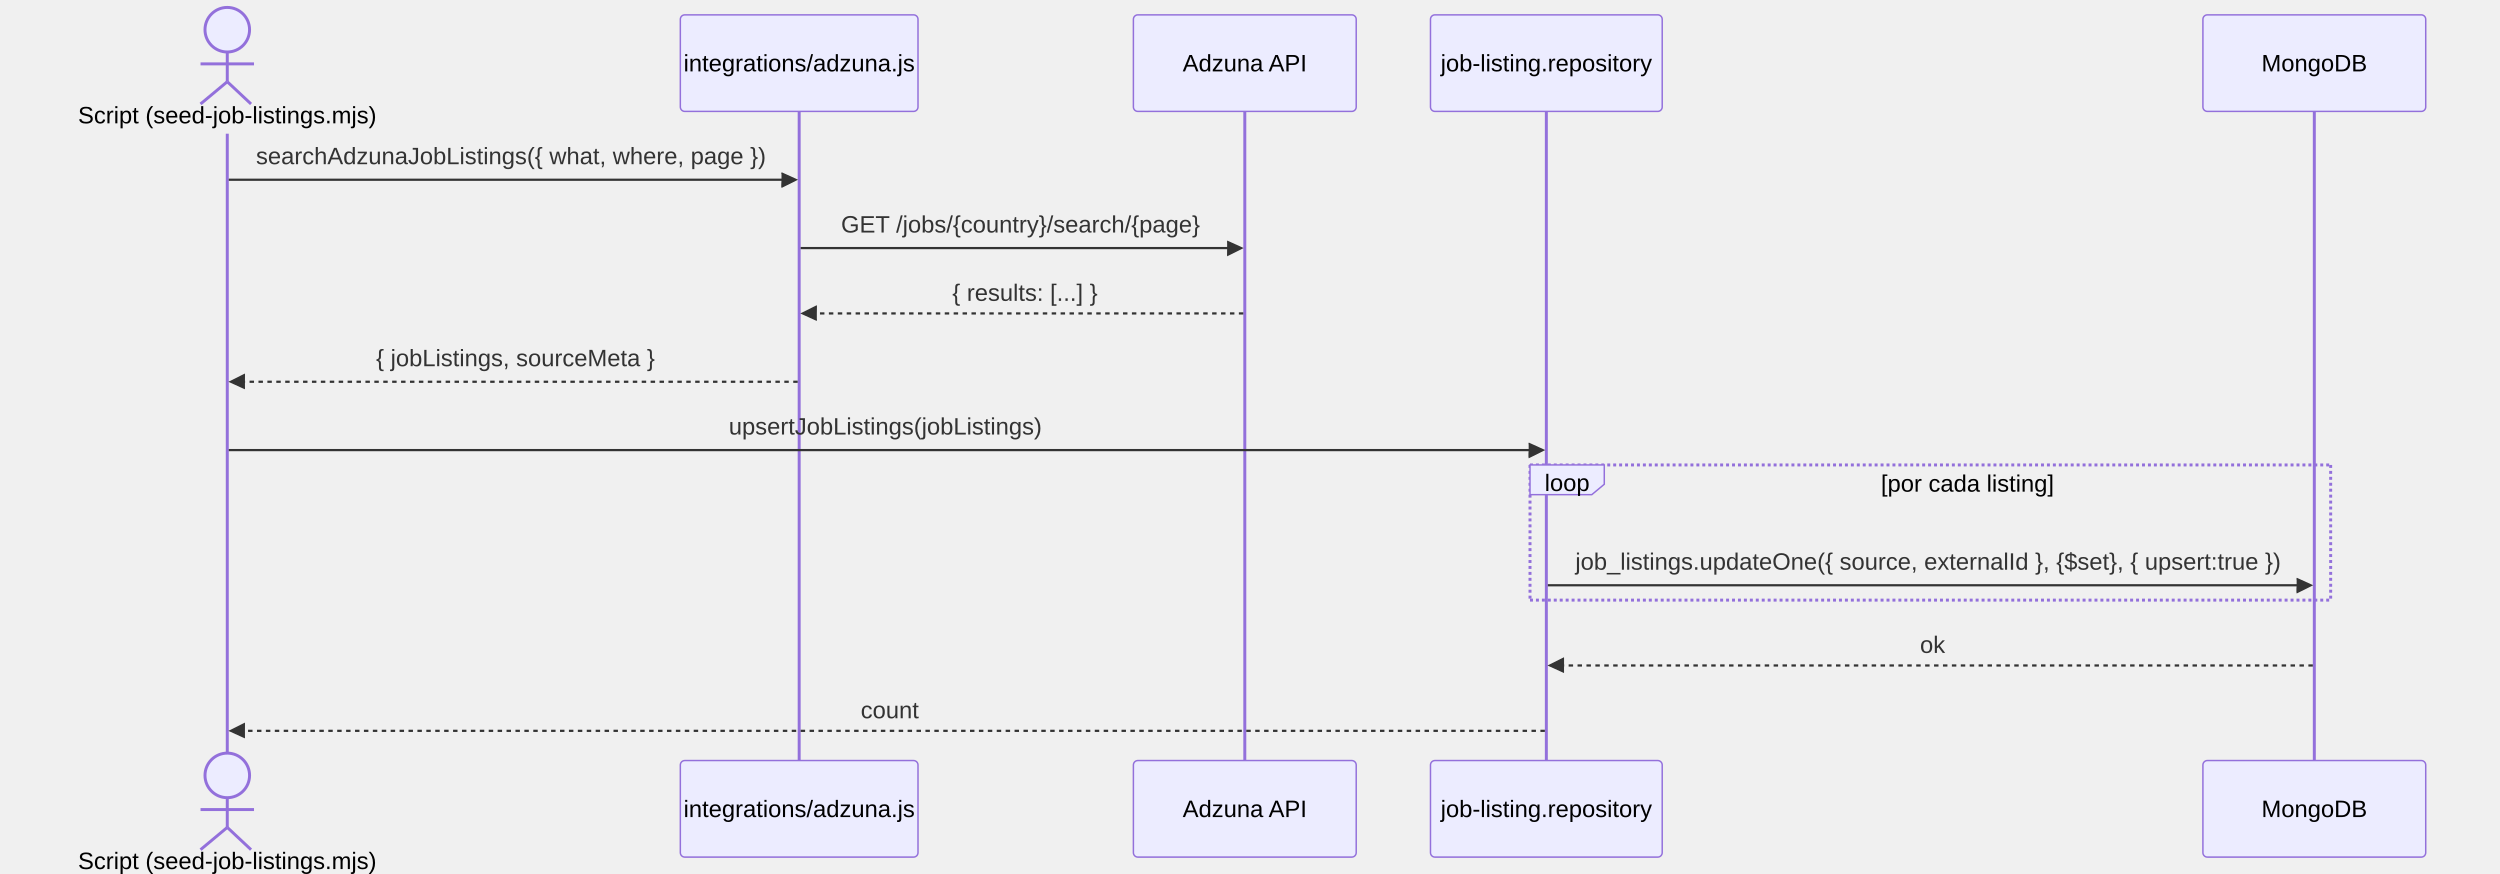
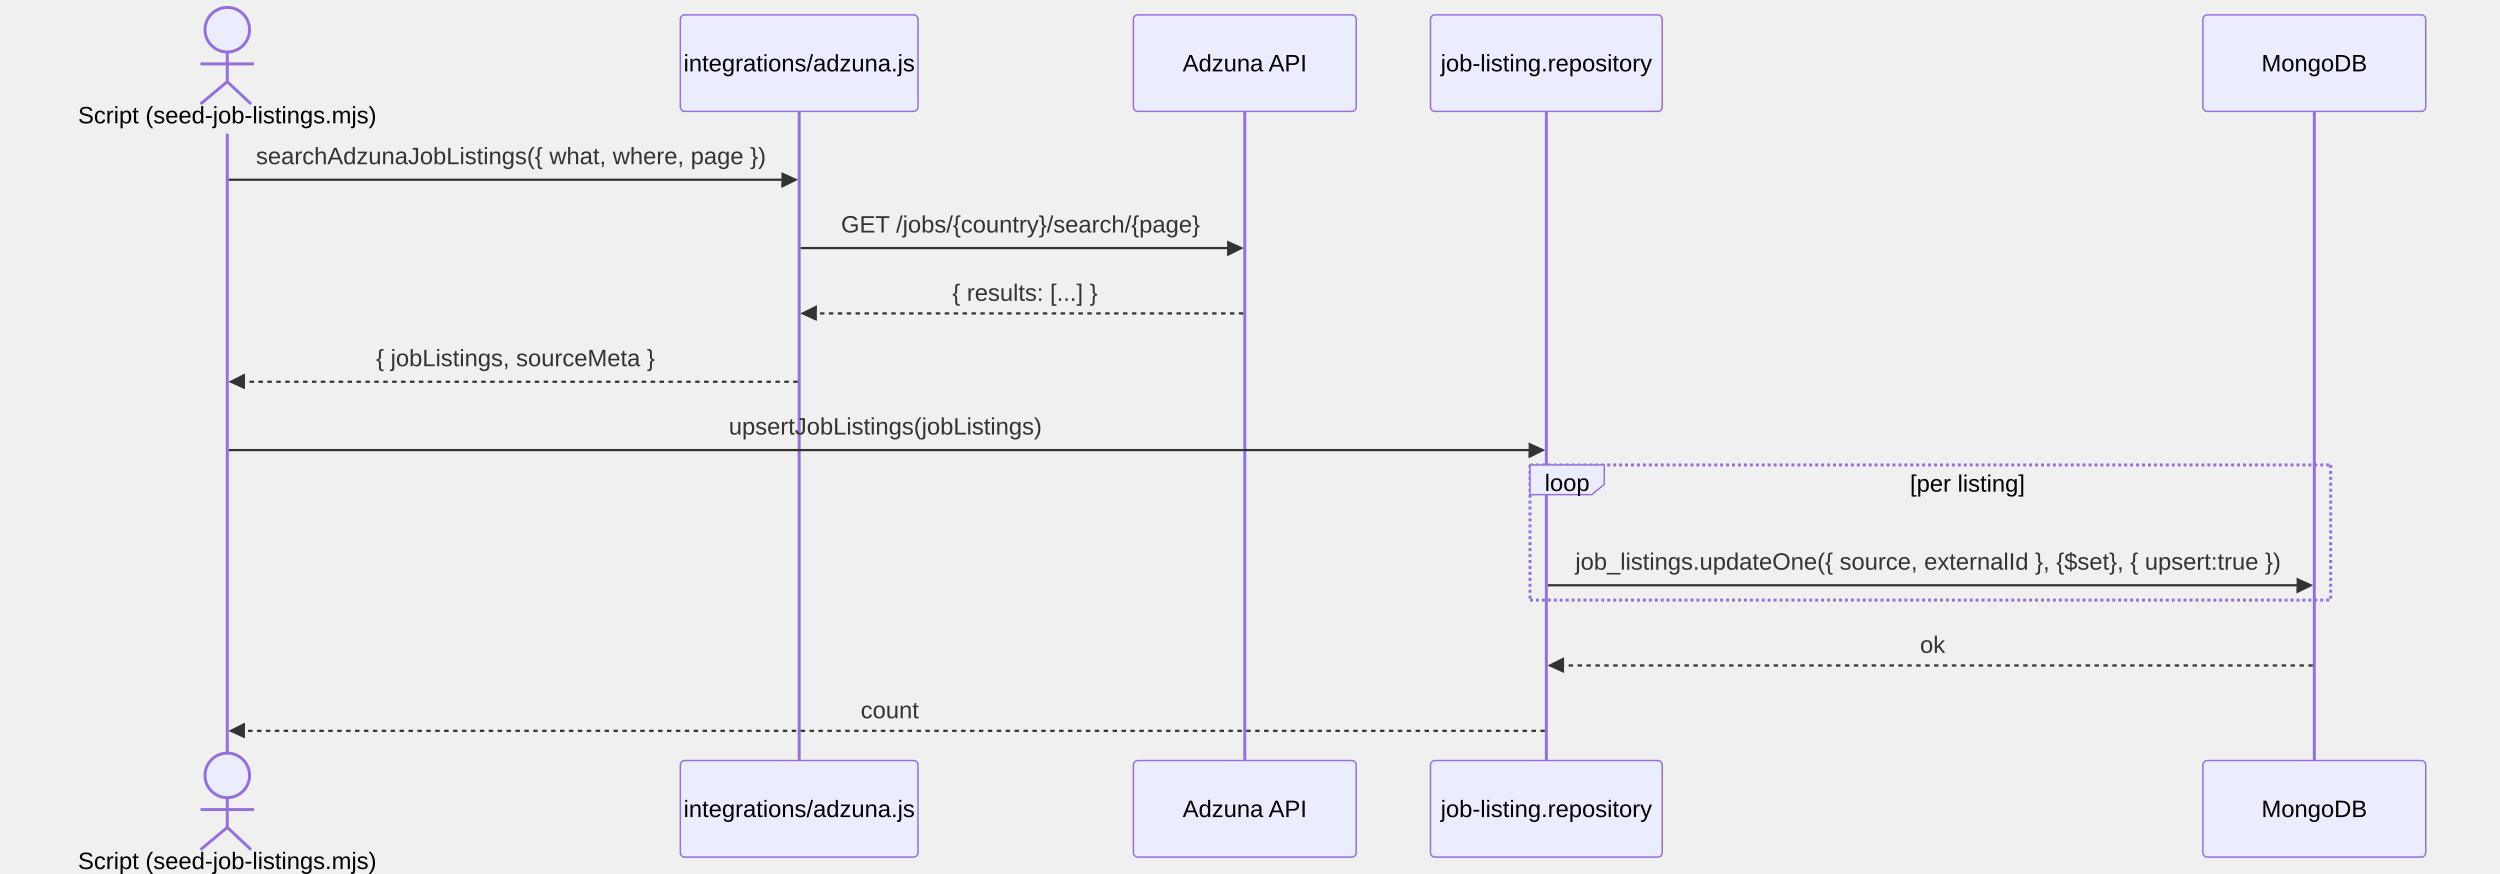
<svg xmlns="http://www.w3.org/2000/svg" id="my-svg" width="100%" style="max-width: 1683px; background-color: transparent;" viewBox="-50 -10 1683 588" role="graphics-document document" aria-roledescription="sequence">
  <g>
    <rect x="1433" y="502" fill="#eaeaea" stroke="#666" width="150" height="65" name="DB" rx="3" ry="3" class="actor actor-bottom" />
    <text x="1508" y="534.5" dominant-baseline="central" alignment-baseline="central" class="actor actor-box" style="text-anchor: middle; font-size: 16px; font-weight: 400;">
      <tspan x="1508" dy="0">MongoDB</tspan>
    </text>
  </g>
  <g>
    <rect x="913" y="502" fill="#eaeaea" stroke="#666" width="156" height="65" name="LR" rx="3" ry="3" class="actor actor-bottom" />
    <text x="991" y="534.5" dominant-baseline="central" alignment-baseline="central" class="actor actor-box" style="text-anchor: middle; font-size: 16px; font-weight: 400;">
      <tspan x="991" dy="0">job-listing.repository</tspan>
    </text>
  </g>
  <g>
    <rect x="713" y="502" fill="#eaeaea" stroke="#666" width="150" height="65" name="API" rx="3" ry="3" class="actor actor-bottom" />
    <text x="788" y="534.5" dominant-baseline="central" alignment-baseline="central" class="actor actor-box" style="text-anchor: middle; font-size: 16px; font-weight: 400;">
      <tspan x="788" dy="0">Adzuna API</tspan>
    </text>
  </g>
  <g>
    <rect x="408" y="502" fill="#eaeaea" stroke="#666" width="160" height="65" name="Adz" rx="3" ry="3" class="actor actor-bottom" />
    <text x="488" y="534.5" dominant-baseline="central" alignment-baseline="central" class="actor actor-box" style="text-anchor: middle; font-size: 16px; font-weight: 400;">
      <tspan x="488" dy="0">integrations/adzuna.js</tspan>
    </text>
  </g>
  <g />
  <g>
    <line id="actor4" x1="1508" y1="65" x2="1508" y2="502" class="actor-line 200" stroke-width="0.5px" stroke="#999" name="DB" data-et="life-line" data-id="DB" />
    <g id="root-4" data-et="participant" data-type="participant" data-id="DB">
      <rect x="1433" y="0" fill="#eaeaea" stroke="#666" width="150" height="65" name="DB" rx="3" ry="3" class="actor actor-top" />
      <text x="1508" y="32.5" dominant-baseline="central" alignment-baseline="central" class="actor actor-box" style="text-anchor: middle; font-size: 16px; font-weight: 400;">
        <tspan x="1508" dy="0">MongoDB</tspan>
      </text>
    </g>
  </g>
  <g>
    <line id="actor3" x1="991" y1="65" x2="991" y2="502" class="actor-line 200" stroke-width="0.5px" stroke="#999" name="LR" data-et="life-line" data-id="LR" />
    <g id="root-3" data-et="participant" data-type="participant" data-id="LR">
      <rect x="913" y="0" fill="#eaeaea" stroke="#666" width="156" height="65" name="LR" rx="3" ry="3" class="actor actor-top" />
      <text x="991" y="32.5" dominant-baseline="central" alignment-baseline="central" class="actor actor-box" style="text-anchor: middle; font-size: 16px; font-weight: 400;">
        <tspan x="991" dy="0">job-listing.repository</tspan>
      </text>
    </g>
  </g>
  <g>
    <line id="actor2" x1="788" y1="65" x2="788" y2="502" class="actor-line 200" stroke-width="0.5px" stroke="#999" name="API" data-et="life-line" data-id="API" />
    <g id="root-2" data-et="participant" data-type="participant" data-id="API">
      <rect x="713" y="0" fill="#eaeaea" stroke="#666" width="150" height="65" name="API" rx="3" ry="3" class="actor actor-top" />
      <text x="788" y="32.5" dominant-baseline="central" alignment-baseline="central" class="actor actor-box" style="text-anchor: middle; font-size: 16px; font-weight: 400;">
        <tspan x="788" dy="0">Adzuna API</tspan>
      </text>
    </g>
  </g>
  <g>
    <line id="actor1" x1="488" y1="65" x2="488" y2="502" class="actor-line 200" stroke-width="0.5px" stroke="#999" name="Adz" data-et="life-line" data-id="Adz" />
    <g id="root-1" data-et="participant" data-type="participant" data-id="Adz">
      <rect x="408" y="0" fill="#eaeaea" stroke="#666" width="160" height="65" name="Adz" rx="3" ry="3" class="actor actor-top" />
      <text x="488" y="32.5" dominant-baseline="central" alignment-baseline="central" class="actor actor-box" style="text-anchor: middle; font-size: 16px; font-weight: 400;">
        <tspan x="488" dy="0">integrations/adzuna.js</tspan>
      </text>
    </g>
  </g>
  <g>
    <line id="actor0" x1="103" y1="80" x2="103" y2="502" class="actor-line 200" stroke-width="0.5px" stroke="#999" name="S" data-et="life-line" data-id="S" />
  </g>
  <style>#my-svg{font-family:"trebuchet ms",verdana,arial,sans-serif;font-size:16px;fill:#333;}@keyframes edge-animation-frame{from{stroke-dashoffset:0;}}@keyframes dash{to{stroke-dashoffset:0;}}#my-svg .edge-animation-slow{stroke-dasharray:9,5!important;stroke-dashoffset:900;animation:dash 50s linear infinite;stroke-linecap:round;}#my-svg .edge-animation-fast{stroke-dasharray:9,5!important;stroke-dashoffset:900;animation:dash 20s linear infinite;stroke-linecap:round;}#my-svg .error-icon{fill:#552222;}#my-svg .error-text{fill:#552222;stroke:#552222;}#my-svg .edge-thickness-normal{stroke-width:1px;}#my-svg .edge-thickness-thick{stroke-width:3.5px;}#my-svg .edge-pattern-solid{stroke-dasharray:0;}#my-svg .edge-thickness-invisible{stroke-width:0;fill:none;}#my-svg .edge-pattern-dashed{stroke-dasharray:3;}#my-svg .edge-pattern-dotted{stroke-dasharray:2;}#my-svg .marker{fill:#333333;stroke:#333333;}#my-svg .marker.cross{stroke:#333333;}#my-svg svg{font-family:"trebuchet ms",verdana,arial,sans-serif;font-size:16px;}#my-svg p{margin:0;}#my-svg .actor{stroke:#9370DB;fill:#ECECFF;stroke-width:1;}#my-svg rect.actor.outer-path[data-look="neo"]{filter:drop-shadow(1px 2px 2px rgba(185, 185, 185, 1));}#my-svg rect.note[data-look="neo"]{stroke:#aaaa33;fill:#fff5ad;filter:drop-shadow(1px 2px 2px rgba(185, 185, 185, 1));}#my-svg text.actor&gt;tspan{fill:black;stroke:none;}#my-svg .actor-line{stroke:#9370DB;}#my-svg .innerArc{stroke-width:1.5;stroke-dasharray:none;}#my-svg .messageLine0{stroke-width:1.5;stroke-dasharray:none;stroke:#333;}#my-svg .messageLine1{stroke-width:1.5;stroke-dasharray:2,2;stroke:#333;}#my-svg [id$="-arrowhead"] path{fill:#333;stroke:#333;}#my-svg .sequenceNumber{fill:white;}#my-svg [id$="-sequencenumber"]{fill:#333;}#my-svg [id$="-crosshead"] path{fill:#333;stroke:#333;}#my-svg .messageText{fill:#333;stroke:none;}#my-svg .labelBox{stroke:#9370DB;fill:#ECECFF;filter:none;}#my-svg .labelText,#my-svg .labelText&gt;tspan{fill:black;stroke:none;}#my-svg .loopText,#my-svg .loopText&gt;tspan{fill:black;stroke:none;}#my-svg .sectionTitle,#my-svg .sectionTitle&gt;tspan{fill:black;stroke:none;}#my-svg .loopLine{stroke-width:2px;stroke-dasharray:2,2;stroke:#9370DB;fill:#9370DB;}#my-svg .note{stroke:#aaaa33;fill:#fff5ad;}#my-svg .noteText,#my-svg .noteText&gt;tspan{fill:black;stroke:none;font-weight:normal;}#my-svg .activation0{fill:#f4f4f4;stroke:#666;}#my-svg .activation1{fill:#f4f4f4;stroke:#666;}#my-svg .activation2{fill:#f4f4f4;stroke:#666;}#my-svg .actorPopupMenu{position:absolute;}#my-svg .actorPopupMenuPanel{position:absolute;fill:#ECECFF;box-shadow:0px 8px 16px 0px rgba(0,0,0,0.2);filter:drop-shadow(3px 5px 2px rgb(0 0 0 / 0.4));}#my-svg .actor-man circle,#my-svg line{fill:#ECECFF;stroke-width:2px;}#my-svg g rect.rect{filter:drop-shadow(1px 2px 2px rgba(185, 185, 185, 1));stroke:#9370DB;}#my-svg .node .neo-node{stroke:#9370DB;}#my-svg [data-look="neo"].node rect,#my-svg [data-look="neo"].cluster rect,#my-svg [data-look="neo"].node polygon{stroke:#9370DB;filter:drop-shadow(1px 2px 2px rgba(185, 185, 185, 1));}#my-svg [data-look="neo"].swimlane.cluster rect{filter:none;}#my-svg [data-look="neo"].node path{stroke:#9370DB;stroke-width:1px;}#my-svg [data-look="neo"].node .outer-path{filter:drop-shadow(1px 2px 2px rgba(185, 185, 185, 1));}#my-svg [data-look="neo"].node .neo-line path{stroke:#9370DB;filter:none;}#my-svg [data-look="neo"].node circle{stroke:#9370DB;filter:drop-shadow(1px 2px 2px rgba(185, 185, 185, 1));}#my-svg [data-look="neo"].node circle .state-start{fill:#000000;}#my-svg [data-look="neo"].icon-shape .icon{fill:#9370DB;filter:drop-shadow(1px 2px 2px rgba(185, 185, 185, 1));}#my-svg [data-look="neo"].icon-shape .icon-neo path{stroke:#9370DB;filter:drop-shadow(1px 2px 2px rgba(185, 185, 185, 1));}#my-svg :root{--mermaid-font-family:"trebuchet ms",verdana,arial,sans-serif;}</style>
  <g />
  <defs>
    <symbol id="my-svg-computer" width="24" height="24">
      <path transform="scale(.5)" d="M2 2v13h20v-13h-20zm18 11h-16v-9h16v9zm-10.228 6l.466-1h3.524l.467 1h-4.457zm14.228 3h-24l2-6h2.104l-1.33 4h18.45l-1.297-4h2.073l2 6zm-5-10h-14v-7h14v7z" />
    </symbol>
  </defs>
  <defs>
    <symbol id="my-svg-database" fill-rule="evenodd" clip-rule="evenodd">
      <path transform="scale(.5)" d="M12.258.001l.256.004.255.005.253.008.251.01.249.012.247.015.246.016.242.019.241.02.239.023.236.024.233.027.231.028.229.031.225.032.223.034.22.036.217.038.214.04.211.041.208.043.205.045.201.046.198.048.194.05.191.051.187.053.183.054.18.056.175.057.172.059.168.06.163.061.16.063.155.064.15.066.074.033.073.033.071.034.07.034.069.035.068.035.067.035.066.035.064.036.064.036.062.036.06.036.06.037.058.037.058.037.055.038.055.038.053.038.052.038.051.039.05.039.048.039.047.039.045.04.044.04.043.04.041.04.04.041.039.041.037.041.036.041.034.041.033.042.032.042.03.042.029.042.027.042.026.043.024.043.023.043.021.043.02.043.018.044.017.043.015.044.013.044.012.044.011.045.009.044.007.045.006.045.004.045.002.045.001.045v17l-.001.045-.002.045-.004.045-.006.045-.007.045-.009.044-.011.045-.012.044-.013.044-.015.044-.017.043-.018.044-.02.043-.021.043-.023.043-.024.043-.026.043-.027.042-.029.042-.03.042-.032.042-.033.042-.034.041-.036.041-.037.041-.039.041-.04.041-.041.04-.043.04-.044.04-.045.04-.047.039-.048.039-.05.039-.051.039-.052.038-.053.038-.055.038-.055.038-.058.037-.058.037-.06.037-.06.036-.062.036-.064.036-.064.036-.066.035-.067.035-.068.035-.069.035-.07.034-.071.034-.073.033-.074.033-.15.066-.155.064-.16.063-.163.061-.168.06-.172.059-.175.057-.18.056-.183.054-.187.053-.191.051-.194.05-.198.048-.201.046-.205.045-.208.043-.211.041-.214.04-.217.038-.22.036-.223.034-.225.032-.229.031-.231.028-.233.027-.236.024-.239.023-.241.02-.242.019-.246.016-.247.015-.249.012-.251.01-.253.008-.255.005-.256.004-.258.001-.258-.001-.256-.004-.255-.005-.253-.008-.251-.01-.249-.012-.247-.015-.245-.016-.243-.019-.241-.02-.238-.023-.236-.024-.234-.027-.231-.028-.228-.031-.226-.032-.223-.034-.22-.036-.217-.038-.214-.04-.211-.041-.208-.043-.204-.045-.201-.046-.198-.048-.195-.05-.19-.051-.187-.053-.184-.054-.179-.056-.176-.057-.172-.059-.167-.06-.164-.061-.159-.063-.155-.064-.151-.066-.074-.033-.072-.033-.072-.034-.07-.034-.069-.035-.068-.035-.067-.035-.066-.035-.064-.036-.063-.036-.062-.036-.061-.036-.06-.037-.058-.037-.057-.037-.056-.038-.055-.038-.053-.038-.052-.038-.051-.039-.049-.039-.049-.039-.046-.039-.046-.04-.044-.04-.043-.04-.041-.04-.04-.041-.039-.041-.037-.041-.036-.041-.034-.041-.033-.042-.032-.042-.03-.042-.029-.042-.027-.042-.026-.043-.024-.043-.023-.043-.021-.043-.02-.043-.018-.044-.017-.043-.015-.044-.013-.044-.012-.044-.011-.045-.009-.044-.007-.045-.006-.045-.004-.045-.002-.045-.001-.045v-17l.001-.045.002-.045.004-.045.006-.045.007-.045.009-.044.011-.045.012-.044.013-.044.015-.044.017-.043.018-.044.02-.043.021-.043.023-.043.024-.043.026-.043.027-.042.029-.042.03-.042.032-.042.033-.042.034-.041.036-.041.037-.041.039-.041.04-.041.041-.04.043-.04.044-.04.046-.04.046-.039.049-.039.049-.039.051-.039.052-.038.053-.038.055-.038.056-.038.057-.037.058-.037.06-.037.061-.036.062-.036.063-.036.064-.036.066-.035.067-.035.068-.035.069-.035.07-.034.072-.034.072-.033.074-.033.151-.066.155-.064.159-.063.164-.061.167-.06.172-.059.176-.057.179-.056.184-.054.187-.053.19-.051.195-.05.198-.048.201-.046.204-.045.208-.043.211-.041.214-.04.217-.038.22-.036.223-.034.226-.032.228-.031.231-.028.234-.027.236-.024.238-.023.241-.02.243-.019.245-.016.247-.015.249-.012.251-.01.253-.008.255-.005.256-.004.258-.001.258.001zm-9.258 20.499v.01l.001.021.003.021.004.022.005.021.006.022.007.022.009.023.01.022.011.023.012.023.013.023.015.023.016.024.017.023.018.024.019.024.021.024.022.025.023.024.024.025.052.049.056.05.061.051.066.051.07.051.075.051.079.052.084.052.088.052.092.052.097.052.102.051.105.052.11.052.114.051.119.051.123.051.127.05.131.05.135.05.139.048.144.049.147.047.152.047.155.047.16.045.163.045.167.043.171.043.176.041.178.041.183.039.187.039.19.037.194.035.197.035.202.033.204.031.209.03.212.029.216.027.219.025.222.024.226.021.23.02.233.018.236.016.24.015.243.012.246.01.249.008.253.005.256.004.259.001.26-.001.257-.004.254-.005.25-.008.247-.011.244-.012.241-.014.237-.016.233-.018.231-.021.226-.021.224-.024.22-.026.216-.027.212-.028.21-.031.205-.031.202-.034.198-.034.194-.036.191-.037.187-.039.183-.04.179-.04.175-.042.172-.043.168-.044.163-.045.16-.046.155-.046.152-.047.148-.048.143-.049.139-.049.136-.05.131-.05.126-.05.123-.051.118-.052.114-.051.11-.052.106-.052.101-.052.096-.052.092-.052.088-.053.083-.051.079-.052.074-.052.07-.051.065-.051.06-.051.056-.05.051-.05.023-.024.023-.025.021-.024.02-.024.019-.024.018-.024.017-.024.015-.023.014-.024.013-.023.012-.023.01-.023.01-.022.008-.022.006-.022.006-.022.004-.022.004-.021.001-.021.001-.021v-4.127l-.077.055-.08.053-.083.054-.085.053-.087.052-.09.052-.093.051-.095.05-.097.05-.1.049-.102.049-.105.048-.106.047-.109.047-.111.046-.114.045-.115.045-.118.044-.12.043-.122.042-.124.042-.126.041-.128.04-.13.04-.132.038-.134.038-.135.037-.138.037-.139.035-.142.035-.143.034-.144.033-.147.032-.148.031-.15.03-.151.03-.153.029-.154.027-.156.027-.158.026-.159.025-.161.024-.162.023-.163.022-.165.021-.166.02-.167.019-.169.018-.169.017-.171.016-.173.015-.173.014-.175.013-.175.012-.177.011-.178.01-.179.008-.179.008-.181.006-.182.005-.182.004-.184.003-.184.002h-.37l-.184-.002-.184-.003-.182-.004-.182-.005-.181-.006-.179-.008-.179-.008-.178-.01-.176-.011-.176-.012-.175-.013-.173-.014-.172-.015-.171-.016-.17-.017-.169-.018-.167-.019-.166-.02-.165-.021-.163-.022-.162-.023-.161-.024-.159-.025-.157-.026-.156-.027-.155-.027-.153-.029-.151-.03-.15-.03-.148-.031-.146-.032-.145-.033-.143-.034-.141-.035-.14-.035-.137-.037-.136-.037-.134-.038-.132-.038-.13-.04-.128-.04-.126-.041-.124-.042-.122-.042-.12-.044-.117-.043-.116-.045-.113-.045-.112-.046-.109-.047-.106-.047-.105-.048-.102-.049-.1-.049-.097-.05-.095-.05-.093-.052-.09-.051-.087-.052-.085-.053-.083-.054-.08-.054-.077-.054v4.127zm0-5.654v.011l.001.021.003.021.004.021.005.022.006.022.007.022.009.022.01.022.011.023.012.023.013.023.015.024.016.023.017.024.018.024.019.024.021.024.022.024.023.025.024.024.052.05.056.05.061.05.066.051.07.051.075.052.079.051.084.052.088.052.092.052.097.052.102.052.105.052.11.051.114.051.119.052.123.05.127.051.131.05.135.049.139.049.144.048.147.048.152.047.155.046.16.045.163.045.167.044.171.042.176.042.178.04.183.04.187.038.19.037.194.036.197.034.202.033.204.032.209.03.212.028.216.027.219.025.222.024.226.022.23.02.233.018.236.016.24.014.243.012.246.01.249.008.253.006.256.003.259.001.26-.001.257-.003.254-.006.25-.008.247-.01.244-.012.241-.015.237-.016.233-.018.231-.02.226-.022.224-.024.22-.025.216-.027.212-.029.21-.03.205-.032.202-.033.198-.035.194-.036.191-.037.187-.039.183-.039.179-.041.175-.042.172-.043.168-.044.163-.045.16-.045.155-.047.152-.047.148-.048.143-.048.139-.05.136-.049.131-.05.126-.051.123-.051.118-.051.114-.052.11-.052.106-.052.101-.052.096-.052.092-.052.088-.052.083-.052.079-.052.074-.051.07-.052.065-.051.06-.05.056-.051.051-.049.023-.025.023-.024.021-.025.02-.024.019-.024.018-.024.017-.024.015-.023.014-.023.013-.024.012-.022.01-.023.01-.023.008-.022.006-.022.006-.022.004-.021.004-.022.001-.021.001-.021v-4.139l-.077.054-.08.054-.083.054-.085.052-.087.053-.09.051-.093.051-.095.051-.097.05-.1.049-.102.049-.105.048-.106.047-.109.047-.111.046-.114.045-.115.044-.118.044-.12.044-.122.042-.124.042-.126.041-.128.04-.13.039-.132.039-.134.038-.135.037-.138.036-.139.036-.142.035-.143.033-.144.033-.147.033-.148.031-.15.03-.151.03-.153.028-.154.028-.156.027-.158.026-.159.025-.161.024-.162.023-.163.022-.165.021-.166.02-.167.019-.169.018-.169.017-.171.016-.173.015-.173.014-.175.013-.175.012-.177.011-.178.009-.179.009-.179.007-.181.007-.182.005-.182.004-.184.003-.184.002h-.37l-.184-.002-.184-.003-.182-.004-.182-.005-.181-.007-.179-.007-.179-.009-.178-.009-.176-.011-.176-.012-.175-.013-.173-.014-.172-.015-.171-.016-.17-.017-.169-.018-.167-.019-.166-.02-.165-.021-.163-.022-.162-.023-.161-.024-.159-.025-.157-.026-.156-.027-.155-.028-.153-.028-.151-.03-.15-.03-.148-.031-.146-.033-.145-.033-.143-.033-.141-.035-.14-.036-.137-.036-.136-.037-.134-.038-.132-.039-.13-.039-.128-.04-.126-.041-.124-.042-.122-.043-.12-.043-.117-.044-.116-.044-.113-.046-.112-.046-.109-.046-.106-.047-.105-.048-.102-.049-.1-.049-.097-.05-.095-.051-.093-.051-.09-.051-.087-.053-.085-.052-.083-.054-.08-.054-.077-.054v4.139zm0-5.666v.011l.001.02.003.022.004.021.005.022.006.021.007.022.009.023.01.022.011.023.012.023.013.023.015.023.016.024.017.024.018.023.019.024.021.025.022.024.023.024.024.025.052.05.056.05.061.05.066.051.07.051.075.052.079.051.084.052.088.052.092.052.097.052.102.052.105.051.11.052.114.051.119.051.123.051.127.05.131.05.135.05.139.049.144.048.147.048.152.047.155.046.16.045.163.045.167.043.171.043.176.042.178.04.183.04.187.038.19.037.194.036.197.034.202.033.204.032.209.03.212.028.216.027.219.025.222.024.226.021.23.02.233.018.236.017.24.014.243.012.246.01.249.008.253.006.256.003.259.001.26-.001.257-.003.254-.006.25-.008.247-.01.244-.013.241-.014.237-.016.233-.018.231-.02.226-.022.224-.024.22-.025.216-.027.212-.029.21-.03.205-.032.202-.033.198-.035.194-.036.191-.037.187-.039.183-.039.179-.041.175-.042.172-.043.168-.044.163-.045.16-.045.155-.047.152-.047.148-.048.143-.049.139-.049.136-.049.131-.051.126-.05.123-.051.118-.052.114-.051.11-.052.106-.052.101-.052.096-.052.092-.052.088-.052.083-.052.079-.052.074-.052.07-.051.065-.051.06-.051.056-.05.051-.049.023-.025.023-.025.021-.024.02-.024.019-.024.018-.024.017-.024.015-.023.014-.024.013-.023.012-.023.01-.022.01-.023.008-.022.006-.022.006-.022.004-.022.004-.021.001-.021.001-.021v-4.153l-.077.054-.08.054-.083.053-.085.053-.087.053-.09.051-.093.051-.095.051-.097.05-.1.049-.102.048-.105.048-.106.048-.109.046-.111.046-.114.046-.115.044-.118.044-.12.043-.122.043-.124.042-.126.041-.128.04-.13.039-.132.039-.134.038-.135.037-.138.036-.139.036-.142.034-.143.034-.144.033-.147.032-.148.032-.15.03-.151.03-.153.028-.154.028-.156.027-.158.026-.159.024-.161.024-.162.023-.163.023-.165.021-.166.02-.167.019-.169.018-.169.017-.171.016-.173.015-.173.014-.175.013-.175.012-.177.01-.178.01-.179.009-.179.007-.181.006-.182.006-.182.004-.184.003-.184.001-.185.001-.185-.001-.184-.001-.184-.003-.182-.004-.182-.006-.181-.006-.179-.007-.179-.009-.178-.01-.176-.01-.176-.012-.175-.013-.173-.014-.172-.015-.171-.016-.17-.017-.169-.018-.167-.019-.166-.02-.165-.021-.163-.023-.162-.023-.161-.024-.159-.024-.157-.026-.156-.027-.155-.028-.153-.028-.151-.03-.15-.03-.148-.032-.146-.032-.145-.033-.143-.034-.141-.034-.14-.036-.137-.036-.136-.037-.134-.038-.132-.039-.13-.039-.128-.041-.126-.041-.124-.041-.122-.043-.12-.043-.117-.044-.116-.044-.113-.046-.112-.046-.109-.046-.106-.048-.105-.048-.102-.048-.1-.05-.097-.049-.095-.051-.093-.051-.09-.052-.087-.052-.085-.053-.083-.053-.08-.054-.077-.054v4.153zm8.74-8.179l-.257.004-.254.005-.25.008-.247.011-.244.012-.241.014-.237.016-.233.018-.231.021-.226.022-.224.023-.22.026-.216.027-.212.028-.21.031-.205.032-.202.033-.198.034-.194.036-.191.038-.187.038-.183.04-.179.041-.175.042-.172.043-.168.043-.163.045-.16.046-.155.046-.152.048-.148.048-.143.048-.139.049-.136.05-.131.05-.126.051-.123.051-.118.051-.114.052-.11.052-.106.052-.101.052-.096.052-.092.052-.088.052-.083.052-.079.052-.074.051-.07.052-.065.051-.06.05-.056.05-.051.05-.023.025-.023.024-.021.024-.02.025-.019.024-.018.024-.017.023-.015.024-.014.023-.013.023-.012.023-.01.023-.01.022-.008.022-.006.023-.006.021-.004.022-.004.021-.001.021-.001.021.001.021.001.021.004.021.004.022.006.021.006.023.008.022.01.022.01.023.012.023.013.023.014.023.015.024.017.023.018.024.019.024.02.025.021.024.023.024.023.025.051.05.056.05.06.05.065.051.07.052.074.051.079.052.083.052.088.052.092.052.096.052.101.052.106.052.11.052.114.052.118.051.123.051.126.051.131.05.136.05.139.049.143.048.148.048.152.048.155.046.16.046.163.045.168.043.172.043.175.042.179.041.183.04.187.038.191.038.194.036.198.034.202.033.205.032.21.031.212.028.216.027.22.026.224.023.226.022.231.021.233.018.237.016.241.014.244.012.247.011.25.008.254.005.257.004.26.001.26-.001.257-.004.254-.005.25-.008.247-.011.244-.012.241-.014.237-.016.233-.018.231-.021.226-.022.224-.023.22-.026.216-.027.212-.028.21-.031.205-.032.202-.033.198-.034.194-.036.191-.038.187-.038.183-.04.179-.041.175-.042.172-.043.168-.043.163-.045.16-.046.155-.046.152-.048.148-.048.143-.048.139-.049.136-.05.131-.05.126-.051.123-.051.118-.051.114-.052.11-.052.106-.052.101-.052.096-.052.092-.052.088-.052.083-.052.079-.052.074-.051.07-.052.065-.051.06-.05.056-.05.051-.05.023-.025.023-.024.021-.024.02-.025.019-.024.018-.024.017-.023.015-.024.014-.023.013-.023.012-.023.01-.023.01-.022.008-.022.006-.023.006-.021.004-.022.004-.021.001-.021.001-.021-.001-.021-.001-.021-.004-.021-.004-.022-.006-.021-.006-.023-.008-.022-.01-.022-.01-.023-.012-.023-.013-.023-.014-.023-.015-.024-.017-.023-.018-.024-.019-.024-.02-.025-.021-.024-.023-.024-.023-.025-.051-.05-.056-.05-.06-.05-.065-.051-.07-.052-.074-.051-.079-.052-.083-.052-.088-.052-.092-.052-.096-.052-.101-.052-.106-.052-.11-.052-.114-.052-.118-.051-.123-.051-.126-.051-.131-.05-.136-.05-.139-.049-.143-.048-.148-.048-.152-.048-.155-.046-.16-.046-.163-.045-.168-.043-.172-.043-.175-.042-.179-.041-.183-.04-.187-.038-.191-.038-.194-.036-.198-.034-.202-.033-.205-.032-.21-.031-.212-.028-.216-.027-.22-.026-.224-.023-.226-.022-.231-.021-.233-.018-.237-.016-.241-.014-.244-.012-.247-.011-.25-.008-.254-.005-.257-.004-.26-.001-.26.001z" />
    </symbol>
  </defs>
  <defs>
    <symbol id="my-svg-clock" width="24" height="24">
      <path transform="scale(.5)" d="M12 2c5.514 0 10 4.486 10 10s-4.486 10-10 10-10-4.486-10-10 4.486-10 10-10zm0-2c-6.627 0-12 5.373-12 12s5.373 12 12 12 12-5.373 12-12-5.373-12-12-12zm5.848 12.459c.202.038.202.333.001.372-1.907.361-6.045 1.111-6.547 1.111-.719 0-1.301-.582-1.301-1.301 0-.512.77-5.447 1.125-7.445.034-.192.312-.181.343.014l.985 6.238 5.394 1.011z" />
    </symbol>
  </defs>
  <defs>
    <marker id="my-svg-arrowhead" refX="7.9" refY="5" markerUnits="userSpaceOnUse" markerWidth="12" markerHeight="12" orient="auto-start-reverse">
      <path d="M -1 0 L 10 5 L 0 10 z" />
    </marker>
  </defs>
  <defs>
    <marker id="my-svg-crosshead" markerWidth="15" markerHeight="8" orient="auto" refX="4" refY="4.5">
      <path fill="none" stroke="#000000" stroke-width="1pt" d="M 1,2 L 6,7 M 6,2 L 1,7" style="stroke-dasharray: 0, 0;" />
    </marker>
  </defs>
  <defs>
    <marker id="my-svg-filled-head" refX="15.5" refY="7" markerWidth="20" markerHeight="28" orient="auto">
      <path d="M 18,7 L9,13 L14,7 L9,1 Z" />
    </marker>
  </defs>
  <defs>
    <marker id="my-svg-sequencenumber" refX="15" refY="15" markerWidth="60" markerHeight="40" orient="auto">
      <circle cx="15" cy="15" r="6" />
    </marker>
  </defs>
  <defs>
    <marker id="my-svg-solidTopArrowHead" refX="7.9" refY="7.25" markerUnits="userSpaceOnUse" markerWidth="12" markerHeight="12" orient="auto-start-reverse">
      <path d="M 0 0 L 10 8 L 0 8 z" />
    </marker>
  </defs>
  <defs>
    <marker id="my-svg-solidBottomArrowHead" refX="7.9" refY="0.75" markerUnits="userSpaceOnUse" markerWidth="12" markerHeight="12" orient="auto-start-reverse">
      <path d="M 0 0 L 10 0 L 0 8 z" />
    </marker>
  </defs>
  <defs>
    <marker id="my-svg-stickTopArrowHead" refX="7.5" refY="7" markerUnits="userSpaceOnUse" markerWidth="12" markerHeight="12" orient="auto-start-reverse">
      <path d="M 0 0 L 7 7" stroke="black" stroke-width="1.5" fill="none" />
    </marker>
  </defs>
  <defs>
    <marker id="my-svg-stickBottomArrowHead" refX="7.5" refY="0" markerUnits="userSpaceOnUse" markerWidth="12" markerHeight="12" orient="auto-start-reverse">
      <path d="M 0 7 L 7 0" stroke="black" stroke-width="1.5" fill="none" />
    </marker>
  </defs>
  <g data-et="control-structure" data-id="i7">
    <line x1="980" y1="303" x2="1519" y2="303" class="loopLine" />
    <line x1="1519" y1="303" x2="1519" y2="394" class="loopLine" />
    <line x1="980" y1="394" x2="1519" y2="394" class="loopLine" />
    <line x1="980" y1="303" x2="980" y2="394" class="loopLine" />
    <polygon points="980,303 1030,303 1030,316 1021.6,323 980,323" class="labelBox" />
    <text x="1005" y="316" text-anchor="middle" dominant-baseline="middle" alignment-baseline="middle" class="labelText" style="font-size: 16px; font-weight: 400;">loop</text>
    <text x="1274.5" y="321" text-anchor="middle" class="loopText" style="font-size: 16px; font-weight: 400;">
-       <tspan x="1274.5">[por cada listing]</tspan>
+       <tspan x="1274.5">[per listing]</tspan>
    </text>
  </g>
  <g class="actor-man actor-top" name="S" data-et="participant" data-type="actor" data-id="S" style="stroke: rgb(147, 112, 219);">
    <line id="actor-man-torso0" x1="103" y1="25" x2="103" y2="45" />
    <line id="actor-man-arms0" x1="85" y1="33" x2="121" y2="33" />
    <line x1="85" y1="60" x2="103" y2="45" />
    <line x1="103" y1="45" x2="119" y2="60" />
    <circle cx="103" cy="10" r="15" width="206" height="65" />
    <text x="103" y="67.5" dominant-baseline="central" alignment-baseline="central" class="actor actor-man" style="text-anchor: middle; font-size: 16px; font-weight: 400;">
      <tspan x="103" dy="0">Script (seed-job-listings.mjs)</tspan>
    </text>
  </g>
  <text x="294" y="80" text-anchor="middle" dominant-baseline="middle" alignment-baseline="middle" class="messageText" dy="1em" style="font-size: 16px; font-weight: 400;">searchAdzunaJobListings({ what, where, page })</text>
  <line x1="104" y1="111" x2="484" y2="111" class="messageLine0" data-et="message" data-id="i0" data-from="S" data-to="Adz" stroke-width="2" stroke="none" marker-end="url(#my-svg-arrowhead)" style="fill: none;" />
  <text x="637" y="126" text-anchor="middle" dominant-baseline="middle" alignment-baseline="middle" class="messageText" dy="1em" style="font-size: 16px; font-weight: 400;">GET /jobs/{country}/search/{page}</text>
  <line x1="489" y1="157" x2="784" y2="157" class="messageLine0" data-et="message" data-id="i1" data-from="Adz" data-to="API" stroke-width="2" stroke="none" marker-end="url(#my-svg-arrowhead)" style="fill: none;" />
  <text x="640" y="172" text-anchor="middle" dominant-baseline="middle" alignment-baseline="middle" class="messageText" dy="1em" style="font-size: 16px; font-weight: 400;">{ results: [...] }</text>
  <line x1="787" y1="201" x2="492" y2="201" class="messageLine1" data-et="message" data-id="i2" data-from="API" data-to="Adz" stroke-width="2" stroke="none" marker-end="url(#my-svg-arrowhead)" style="stroke-dasharray: 3, 3; fill: none;" />
  <text x="297" y="216" text-anchor="middle" dominant-baseline="middle" alignment-baseline="middle" class="messageText" dy="1em" style="font-size: 16px; font-weight: 400;">{ jobListings, sourceMeta }</text>
  <line x1="487" y1="247" x2="107" y2="247" class="messageLine1" data-et="message" data-id="i3" data-from="Adz" data-to="S" stroke-width="2" stroke="none" marker-end="url(#my-svg-arrowhead)" style="stroke-dasharray: 3, 3; fill: none;" />
  <text x="546" y="262" text-anchor="middle" dominant-baseline="middle" alignment-baseline="middle" class="messageText" dy="1em" style="font-size: 16px; font-weight: 400;">upsertJobListings(jobListings)</text>
  <line x1="104" y1="293" x2="987" y2="293" class="messageLine0" data-et="message" data-id="i4" data-from="S" data-to="LR" stroke-width="2" stroke="none" marker-end="url(#my-svg-arrowhead)" style="fill: none;" />
  <text x="1248" y="353" text-anchor="middle" dominant-baseline="middle" alignment-baseline="middle" class="messageText" dy="1em" style="font-size: 16px; font-weight: 400;">job_listings.updateOne({ source, externalId }, {$set}, { upsert:true })</text>
  <line x1="992" y1="384" x2="1504" y2="384" class="messageLine0" data-et="message" data-id="i6" data-from="LR" data-to="DB" stroke-width="2" stroke="none" marker-end="url(#my-svg-arrowhead)" style="fill: none;" />
  <text x="1251" y="409" text-anchor="middle" dominant-baseline="middle" alignment-baseline="middle" class="messageText" dy="1em" style="font-size: 16px; font-weight: 400;">ok</text>
  <line x1="1507" y1="438" x2="995" y2="438" class="messageLine1" data-et="message" data-id="i8" data-from="DB" data-to="LR" stroke-width="2" stroke="none" marker-end="url(#my-svg-arrowhead)" style="stroke-dasharray: 3, 3; fill: none;" />
  <text x="549" y="453" text-anchor="middle" dominant-baseline="middle" alignment-baseline="middle" class="messageText" dy="1em" style="font-size: 16px; font-weight: 400;">count</text>
  <line x1="990" y1="482" x2="107" y2="482" class="messageLine1" data-et="message" data-id="i9" data-from="LR" data-to="S" stroke-width="2" stroke="none" marker-end="url(#my-svg-arrowhead)" style="stroke-dasharray: 3, 3; fill: none;" />
  <g class="actor-man actor-bottom" name="S" style="stroke: rgb(147, 112, 219);">
    <line id="actor-man-torso4" x1="103" y1="527" x2="103" y2="547" />
    <line id="actor-man-arms4" x1="85" y1="535" x2="121" y2="535" />
    <line x1="85" y1="562" x2="103" y2="547" />
    <line x1="103" y1="547" x2="119" y2="562" />
    <circle cx="103" cy="512" r="15" width="206" height="65" />
    <text x="103" y="569.5" dominant-baseline="central" alignment-baseline="central" class="actor actor-man" style="text-anchor: middle; font-size: 16px; font-weight: 400;">
      <tspan x="103" dy="0">Script (seed-job-listings.mjs)</tspan>
    </text>
  </g>
</svg>
